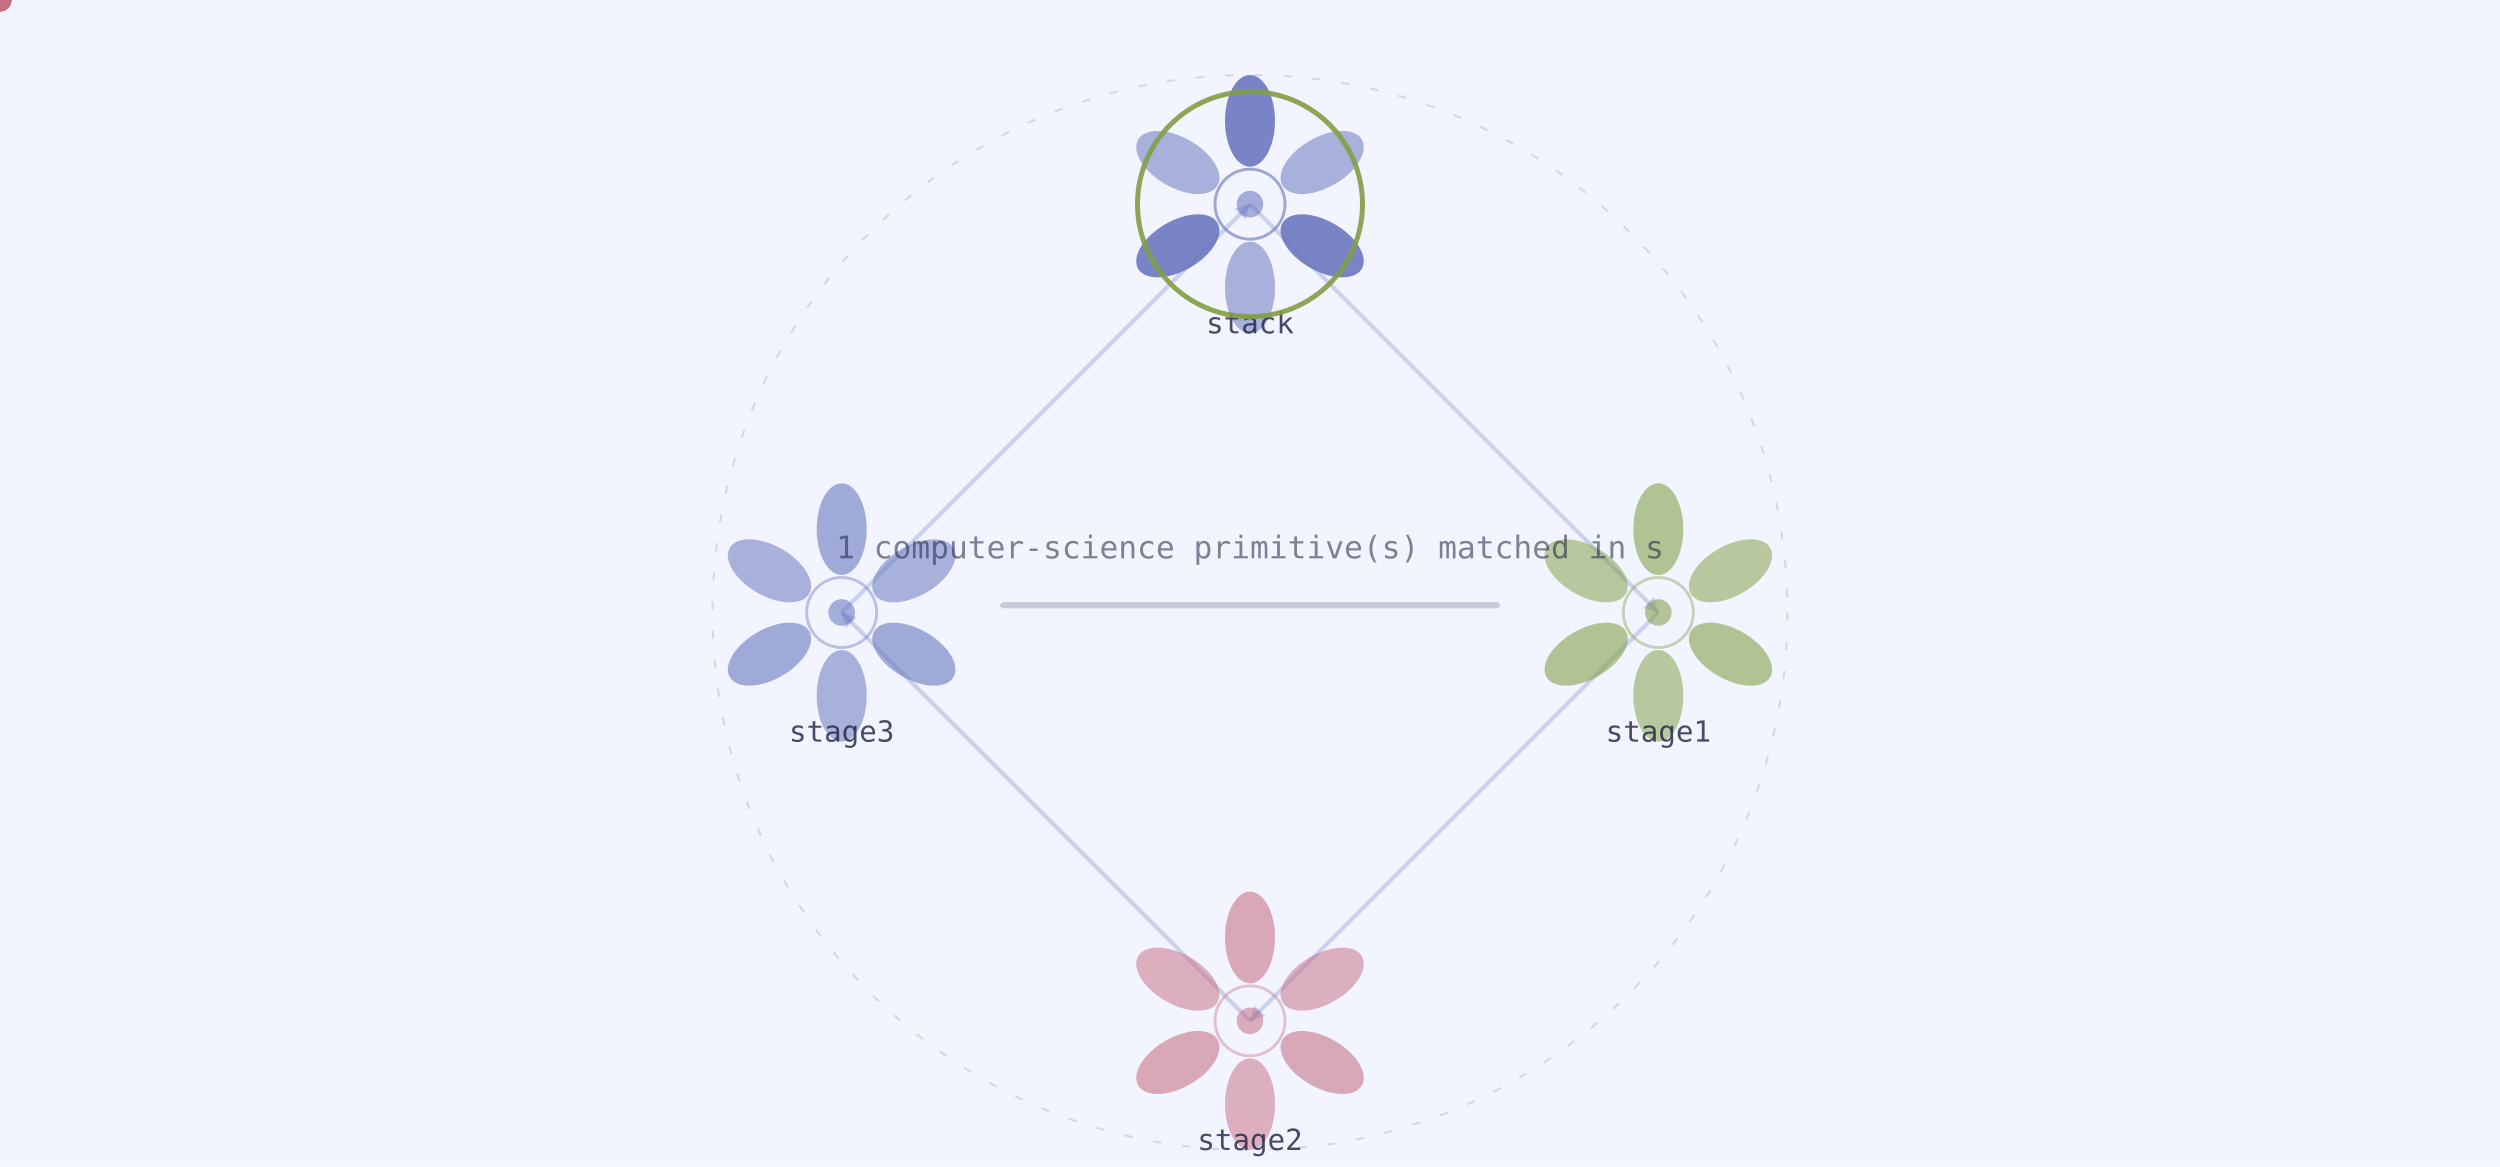
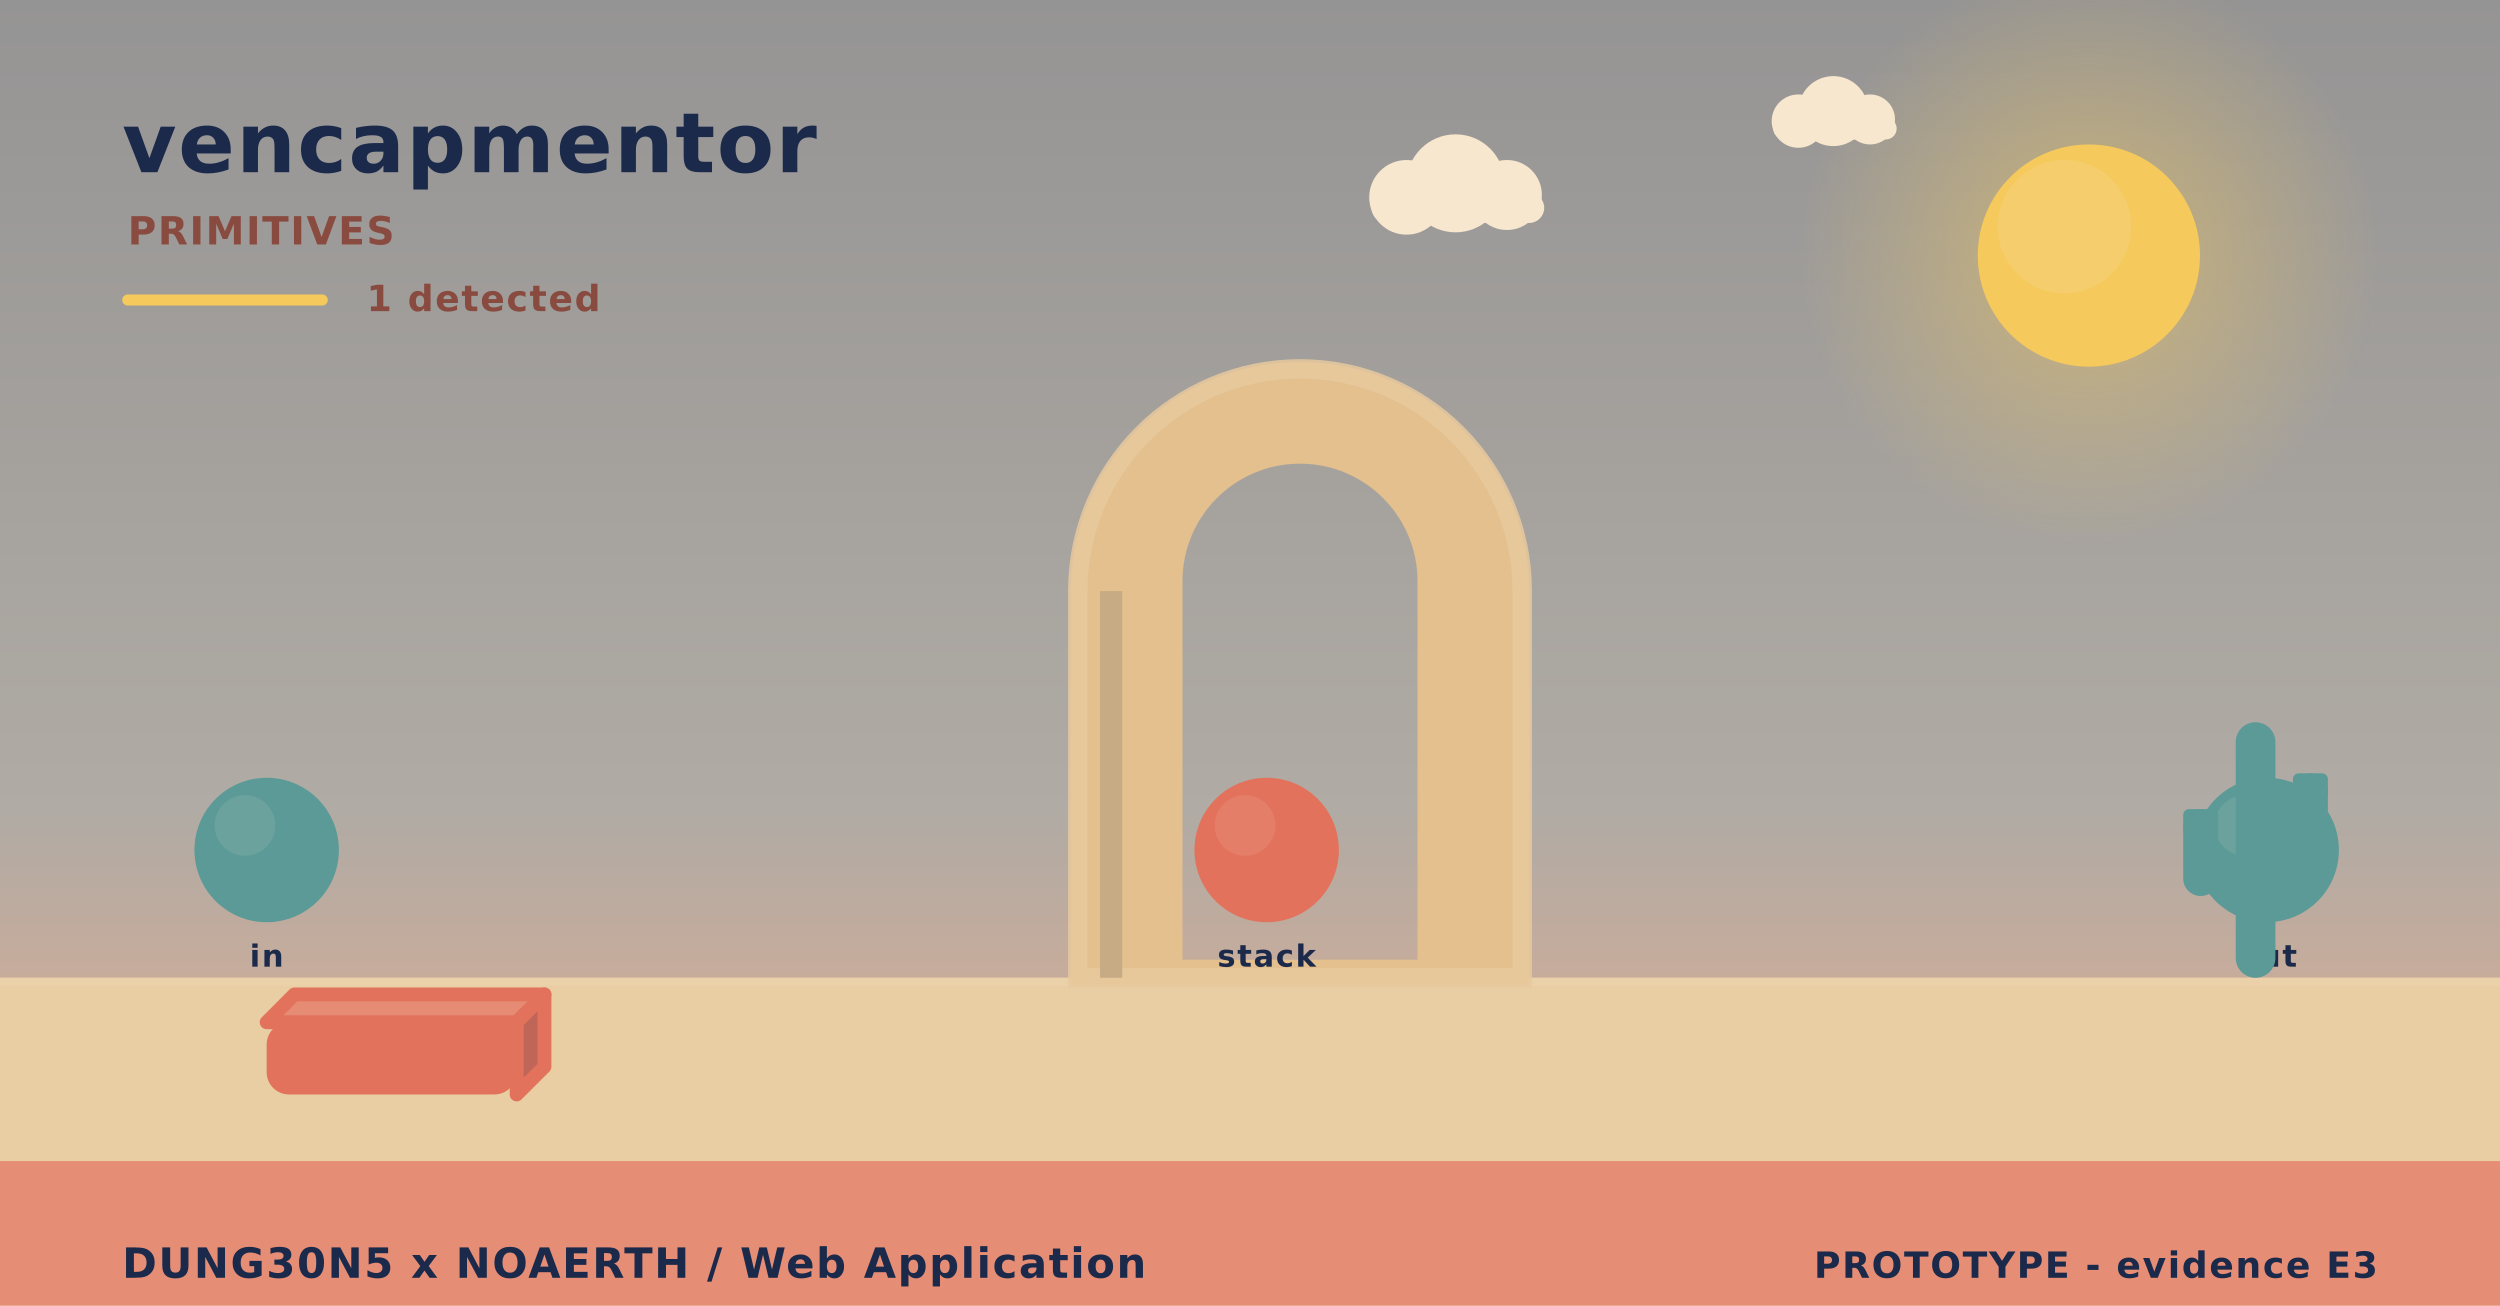
- <svg xmlns="http://www.w3.org/2000/svg" viewBox="0 0 1200 560" width="1200" height="560" role="img" aria-label="vencapmentor state machine">
-   <rect width="1200" height="560" fill="#f2f4ff" />
-   <defs>
-     <linearGradient id="gs" x1="0" y1="0" x2="1" y2="1">
-       <stop offset="0%" stop-color="#6473bc" />
-       <stop offset="100%" stop-color="#829d44" />
-     </linearGradient>
-   </defs>
-   <circle cx="600.00" cy="294.00" r="258.00" fill="none" stroke="rgba(31,33,65,0.140)" stroke-width="1.00" opacity="1.00" stroke-dasharray="4 10" />
-   <line x1="600.00" y1="98.00" x2="796.00" y2="294.00" stroke="rgba(100,115,188,0.500)" stroke-width="2.00" opacity="0.55" />
-   <polygon points="796.00,294.00 793.88,286.50 788.50,291.88" fill="rgba(100,115,188,0.500)" opacity="0.55" />
-   <g opacity="0.9">
-     <circle cx="0.00" cy="0.00" r="5.50" fill="#c77085" opacity="1.00" />
-     <animateTransform attributeName="transform" type="translate" values="600.00,98.00 796.00,294.00" dur="7.3s" begin="0.0s" repeatCount="indefinite" />
-     <animateTransform attributeName="transform" type="translate" values="796.00,294.00 600.00,98.00" dur="7.3s" begin="3.65s" repeatCount="indefinite" />
+ <svg xmlns="http://www.w3.org/2000/svg" width="900" height="470" viewBox="0 0 900 470" role="img" aria-label="vencapmentor - how it behaves">
+   <linearGradient id="skys" x1="0" y1="0" x2="0" y2="1">
+     <stop offset="0" stop-color="#959494" />
+     <stop offset="0.62" stop-color="#b0aba4" />
+     <stop offset="1" stop-color="#f3ad8a" />
+   </linearGradient>
+   <rect width="900" height="470" fill="url(#skys)" />
+   <radialGradient id="suns">
+     <stop offset="0.35" stop-color="#f5c95c" stop-opacity="0.34" />
+     <stop offset="1" stop-color="#f5c95c" stop-opacity="0" />
+   </radialGradient>
+   <circle cx="752" cy="92" r="104" fill="url(#suns)" />
+   <circle cx="752" cy="92" r="40" fill="#f5c95c" />
+   <circle cx="743.2" cy="81.6" r="24" fill="#f5d27e" opacity="0.5" />
+   <g>
+     <circle cx="524" cy="66" r="17.64" fill="#f6e7ce" />
+     <circle cx="506.36" cy="71.04" r="13.44" fill="#f6e7ce" />
+     <circle cx="542.48" cy="70.2" r="12.6" fill="#f6e7ce" />
+     <rect x="493.76" y="69.36" width="62.16" height="10.92" rx="5.46" fill="#f6e7ce" />
+     <animateTransform attributeName="transform" type="translate" values="0 0;24 0;0 0" dur="36s" begin="0s" repeatCount="indefinite" />
  </g>
-   <line x1="796.00" y1="294.00" x2="600.00" y2="490.00" stroke="rgba(100,115,188,0.500)" stroke-width="2.00" opacity="0.55" />
-   <polygon points="600.00,490.00 607.50,487.88 602.12,482.50" fill="rgba(100,115,188,0.500)" opacity="0.55" />
-   <g opacity="0.9">
-     <circle cx="0.00" cy="0.00" r="5.50" fill="#c77085" opacity="1.00" />
-     <animateTransform attributeName="transform" type="translate" values="796.00,294.00 600.00,490.00" dur="7.3s" begin="1.825s" repeatCount="indefinite" />
-     <animateTransform attributeName="transform" type="translate" values="600.00,490.00 796.00,294.00" dur="7.3s" begin="5.475s" repeatCount="indefinite" />
+   <g>
+     <circle cx="660" cy="40" r="12.6" fill="#f6e7ce" />
+     <circle cx="647.4" cy="43.6" r="9.6" fill="#f6e7ce" />
+     <circle cx="673.2" cy="43" r="9" fill="#f6e7ce" />
+     <rect x="638.4" y="42.4" width="44.4" height="7.8" rx="3.9" fill="#f6e7ce" />
+     <animateTransform attributeName="transform" type="translate" values="0 0;-18 0;0 0" dur="46s" begin="3s" repeatCount="indefinite" />
  </g>
-   <line x1="600.00" y1="490.00" x2="404.00" y2="294.00" stroke="rgba(100,115,188,0.500)" stroke-width="2.00" opacity="0.55" />
-   <polygon points="404.00,294.00 406.12,301.50 411.50,296.12" fill="rgba(100,115,188,0.500)" opacity="0.55" />
-   <g opacity="0.9">
-     <circle cx="0.00" cy="0.00" r="5.50" fill="#c77085" opacity="1.00" />
-     <animateTransform attributeName="transform" type="translate" values="600.00,490.00 404.00,294.00" dur="7.3s" begin="3.65s" repeatCount="indefinite" />
-     <animateTransform attributeName="transform" type="translate" values="404.00,294.00 600.00,490.00" dur="7.3s" begin="7.3s" repeatCount="indefinite" />
+   <rect x="0" y="352" width="900" height="118" fill="#e9cda3" />
+   <rect x="0" y="352" width="900" height="3" fill="#ebd1a9" />
+   <text x="44" y="62" font-family="Verdana,DejaVu Sans,sans-serif" font-size="30" font-weight="700" letter-spacing="0.6" fill="#1b2a4a" text-anchor="start">vencapmentor</text>
+   <text x="46" y="88" font-family="Verdana,DejaVu Sans,sans-serif" font-size="14" font-weight="700" letter-spacing="0.6" fill="#894b3f" text-anchor="start">PRIMITIVES</text>
+   <rect x="44" y="106" width="74" height="4" rx="2" fill="#f5c95c" />
+   <text x="132" y="112" font-family="Verdana,DejaVu Sans,sans-serif" font-size="13" font-weight="700" letter-spacing="0.6" fill="#894b3f" text-anchor="start">1 detected</text>
+   <path d="M388,352 L388,212.8 A80,80 0 0 1 548,212.8 L548,352 Z M423.2,348 L423.2,209.22 A44.8,44.8 0 0 1 512.8,209.22 L512.8,348 Z" fill="#e3c08d" fill-rule="evenodd" stroke="#e3c08d" stroke-width="5" stroke-linejoin="round" />
+   <path d="M388,352 L388,212.8 A80,80 0 0 1 548,212.8 L548,352 Z" fill="none" stroke="#e8c99d" stroke-width="7" stroke-linecap="round" opacity="0.85" />
+   <rect x="396" y="212.8" width="8" height="139.2" fill="#c7ab84" />
+   <circle cx="96" cy="306" r="26" fill="#5b9a97" />
+   <circle cx="88.2" cy="297.16" r="10.92" fill="#7aa9a2" opacity="0.55" />
+   <text x="96" y="348" font-family="Verdana,DejaVu Sans,sans-serif" font-size="11" font-weight="700" letter-spacing="0.6" fill="#1b2a4a" text-anchor="middle">in</text>
+   <g>
+     <circle cx="456" cy="306" r="26" fill="#e2725b" />
+     <circle cx="448.2" cy="297.16" r="10.92" fill="#e68972" opacity="0.55" />
+     <animate attributeName="opacity" values="0.8;1;0.8" dur="4.6s" begin="0s" repeatCount="indefinite" />
  </g>
-   <line x1="404.00" y1="294.00" x2="600.00" y2="98.00" stroke="rgba(100,115,188,0.500)" stroke-width="2.00" opacity="0.55" />
-   <polygon points="600.00,98.00 592.50,100.12 597.88,105.50" fill="rgba(100,115,188,0.500)" opacity="0.55" />
-   <g opacity="0.9">
-     <circle cx="0.00" cy="0.00" r="5.50" fill="#c77085" opacity="1.00" />
-     <animateTransform attributeName="transform" type="translate" values="404.00,294.00 600.00,98.00" dur="7.3s" begin="5.475s" repeatCount="indefinite" />
-     <animateTransform attributeName="transform" type="translate" values="600.00,98.00 404.00,294.00" dur="7.3s" begin="9.125s" repeatCount="indefinite" />
-   </g>
-   <ellipse cx="600.00" cy="58.00" rx="12.00" ry="22.00" fill="rgba(100,115,188,0.900)" opacity="0.95" transform="rotate(0.0 600.00 58.00)" />
-   <ellipse cx="634.64" cy="78.00" rx="12.00" ry="22.00" fill="rgba(100,115,188,0.550)" opacity="0.95" transform="rotate(60.0 634.64 78.00)" />
-   <ellipse cx="634.64" cy="118.00" rx="12.00" ry="22.00" fill="rgba(100,115,188,0.900)" opacity="0.95" transform="rotate(120.0 634.64 118.00)" />
-   <ellipse cx="600.00" cy="138.00" rx="12.00" ry="22.00" fill="rgba(100,115,188,0.550)" opacity="0.95" transform="rotate(180.0 600.00 138.00)" />
-   <ellipse cx="565.36" cy="118.00" rx="12.00" ry="22.00" fill="rgba(100,115,188,0.900)" opacity="0.95" transform="rotate(240.0 565.36 118.00)" />
-   <ellipse cx="565.36" cy="78.00" rx="12.00" ry="22.00" fill="rgba(100,115,188,0.550)" opacity="0.95" transform="rotate(300.0 565.36 78.00)" />
-   <circle cx="600.00" cy="98.00" r="16.80" fill="none" stroke="rgba(100,115,188,0.900)" stroke-width="1.40" opacity="0.66" />
-   <circle cx="600.00" cy="98.00" r="6.40" fill="rgba(100,115,188,0.550)" opacity="1.00" />
-   <text x="600" y="160" font-family="ui-monospace,Menlo,monospace" font-size="14" fill="rgba(31,33,65,0.800)" text-anchor="middle">stack</text>
-   <g>
-     <circle cx="600.00" cy="98.00" r="54.00" fill="none" stroke="#829d44" stroke-width="2.40" opacity="0.90" />
-     <animate attributeName="opacity" values="0.25;1.0;0.25" dur="14.6s" begin="0.0s" repeatCount="indefinite" />
-   </g>
-   <ellipse cx="796.00" cy="254.00" rx="12.00" ry="22.00" fill="rgba(130,157,68,0.600)" opacity="0.95" transform="rotate(0.0 796.00 254.00)" />
-   <ellipse cx="830.64" cy="274.00" rx="12.00" ry="22.00" fill="rgba(130,157,68,0.550)" opacity="0.95" transform="rotate(60.0 830.64 274.00)" />
-   <ellipse cx="830.64" cy="314.00" rx="12.00" ry="22.00" fill="rgba(130,157,68,0.600)" opacity="0.95" transform="rotate(120.0 830.64 314.00)" />
-   <ellipse cx="796.00" cy="334.00" rx="12.00" ry="22.00" fill="rgba(130,157,68,0.550)" opacity="0.95" transform="rotate(180.0 796.00 334.00)" />
-   <ellipse cx="761.36" cy="314.00" rx="12.00" ry="22.00" fill="rgba(130,157,68,0.600)" opacity="0.95" transform="rotate(240.0 761.36 314.00)" />
-   <ellipse cx="761.36" cy="274.00" rx="12.00" ry="22.00" fill="rgba(130,157,68,0.550)" opacity="0.95" transform="rotate(300.0 761.36 274.00)" />
-   <circle cx="796.00" cy="294.00" r="16.80" fill="none" stroke="rgba(130,157,68,0.600)" stroke-width="1.40" opacity="0.66" />
-   <circle cx="796.00" cy="294.00" r="6.40" fill="rgba(130,157,68,0.550)" opacity="1.00" />
-   <text x="796" y="356" font-family="ui-monospace,Menlo,monospace" font-size="14" fill="rgba(31,33,65,0.800)" text-anchor="middle">stage1</text>
-   <ellipse cx="600.00" cy="450.00" rx="12.00" ry="22.00" fill="rgba(199,112,133,0.600)" opacity="0.95" transform="rotate(0.0 600.00 450.00)" />
-   <ellipse cx="634.64" cy="470.00" rx="12.00" ry="22.00" fill="rgba(199,112,133,0.550)" opacity="0.95" transform="rotate(60.0 634.64 470.00)" />
-   <ellipse cx="634.64" cy="510.00" rx="12.00" ry="22.00" fill="rgba(199,112,133,0.600)" opacity="0.95" transform="rotate(120.0 634.64 510.00)" />
-   <ellipse cx="600.00" cy="530.00" rx="12.00" ry="22.00" fill="rgba(199,112,133,0.550)" opacity="0.95" transform="rotate(180.0 600.00 530.00)" />
-   <ellipse cx="565.36" cy="510.00" rx="12.00" ry="22.00" fill="rgba(199,112,133,0.600)" opacity="0.95" transform="rotate(240.0 565.36 510.00)" />
-   <ellipse cx="565.36" cy="470.00" rx="12.00" ry="22.00" fill="rgba(199,112,133,0.550)" opacity="0.95" transform="rotate(300.0 565.36 470.00)" />
-   <circle cx="600.00" cy="490.00" r="16.80" fill="none" stroke="rgba(199,112,133,0.600)" stroke-width="1.40" opacity="0.66" />
-   <circle cx="600.00" cy="490.00" r="6.40" fill="rgba(199,112,133,0.550)" opacity="1.00" />
-   <text x="600" y="552" font-family="ui-monospace,Menlo,monospace" font-size="14" fill="rgba(31,33,65,0.800)" text-anchor="middle">stage2</text>
-   <ellipse cx="404.00" cy="254.00" rx="12.00" ry="22.00" fill="rgba(100,115,188,0.600)" opacity="0.95" transform="rotate(0.0 404.00 254.00)" />
-   <ellipse cx="438.64" cy="274.00" rx="12.00" ry="22.00" fill="rgba(100,115,188,0.550)" opacity="0.95" transform="rotate(60.0 438.64 274.00)" />
-   <ellipse cx="438.64" cy="314.00" rx="12.00" ry="22.00" fill="rgba(100,115,188,0.600)" opacity="0.95" transform="rotate(120.0 438.64 314.00)" />
-   <ellipse cx="404.00" cy="334.00" rx="12.00" ry="22.00" fill="rgba(100,115,188,0.550)" opacity="0.95" transform="rotate(180.0 404.00 334.00)" />
-   <ellipse cx="369.36" cy="314.00" rx="12.00" ry="22.00" fill="rgba(100,115,188,0.600)" opacity="0.95" transform="rotate(240.0 369.36 314.00)" />
-   <ellipse cx="369.36" cy="274.00" rx="12.00" ry="22.00" fill="rgba(100,115,188,0.550)" opacity="0.95" transform="rotate(300.0 369.36 274.00)" />
-   <circle cx="404.00" cy="294.00" r="16.80" fill="none" stroke="rgba(100,115,188,0.600)" stroke-width="1.40" opacity="0.66" />
-   <circle cx="404.00" cy="294.00" r="6.40" fill="rgba(100,115,188,0.550)" opacity="1.00" />
-   <text x="404" y="356" font-family="ui-monospace,Menlo,monospace" font-size="14" fill="rgba(31,33,65,0.800)" text-anchor="middle">stage3</text>
-   <rect x="480.00" y="289.00" width="240.00" height="3.00" rx="2.00" fill="rgba(31,33,65,0.200)" opacity="1.00" />
-   <text x="600" y="268" font-family="ui-monospace,Menlo,monospace" font-size="15" fill="rgba(31,33,65,0.550)" text-anchor="middle">1 computer-science primitive(s) matched in s</text>
+   <text x="456" y="348" font-family="Verdana,DejaVu Sans,sans-serif" font-size="11" font-weight="700" letter-spacing="0.6" fill="#1b2a4a" text-anchor="middle">stack</text>
+   <circle cx="816" cy="306" r="26" fill="#5b9a97" />
+   <circle cx="808.2" cy="297.16" r="10.92" fill="#7aa9a2" opacity="0.55" />
+   <text x="816" y="348" font-family="Verdana,DejaVu Sans,sans-serif" font-size="11" font-weight="700" letter-spacing="0.6" fill="#1b2a4a" text-anchor="middle">out</text>
+   <path d="M96,368 L186,368 L196,358 L106,358 Z" fill="#e68c74" stroke="#e2725b" stroke-width="5" stroke-linejoin="round" />
+   <path d="M186,368 L196,358 L196,384 L186,394 Z" fill="#c06658" stroke="#e2725b" stroke-width="5" stroke-linejoin="round" />
+   <rect x="96" y="368" width="90" height="26" rx="8" fill="#e2725b" />
+   <rect x="804.86" y="260" width="14.28" height="92" rx="7.14" fill="#5b9a97" />
+   <rect x="785.96" y="291.28" width="12.6" height="31.28" rx="6.3" fill="#5b9a97" />
+   <rect x="785.96" y="291.28" width="12.6" height="9.2" rx="2.1" fill="#5b9a97" />
+   <rect x="825.44" y="278.4" width="12.6" height="31.28" rx="6.3" fill="#5b9a97" />
+   <rect x="825.44" y="278.4" width="12.6" height="9.2" rx="2.1" fill="#5b9a97" />
+   <rect x="0" y="418" width="900" height="52" rx="0" fill="#e68972" opacity="0.94" />
+   <text x="44" y="460" font-family="Verdana,DejaVu Sans,sans-serif" font-size="15" font-weight="700" letter-spacing="0.6" fill="#1b2a4a" text-anchor="start">DUNG30N5 x NOAERTH  /  Web Application</text>
+   <text x="856" y="460" font-family="Verdana,DejaVu Sans,sans-serif" font-size="13" font-weight="700" letter-spacing="0.6" fill="#1b2a4a" text-anchor="end">PROTOTYPE  -  evidence E3</text>
</svg>
